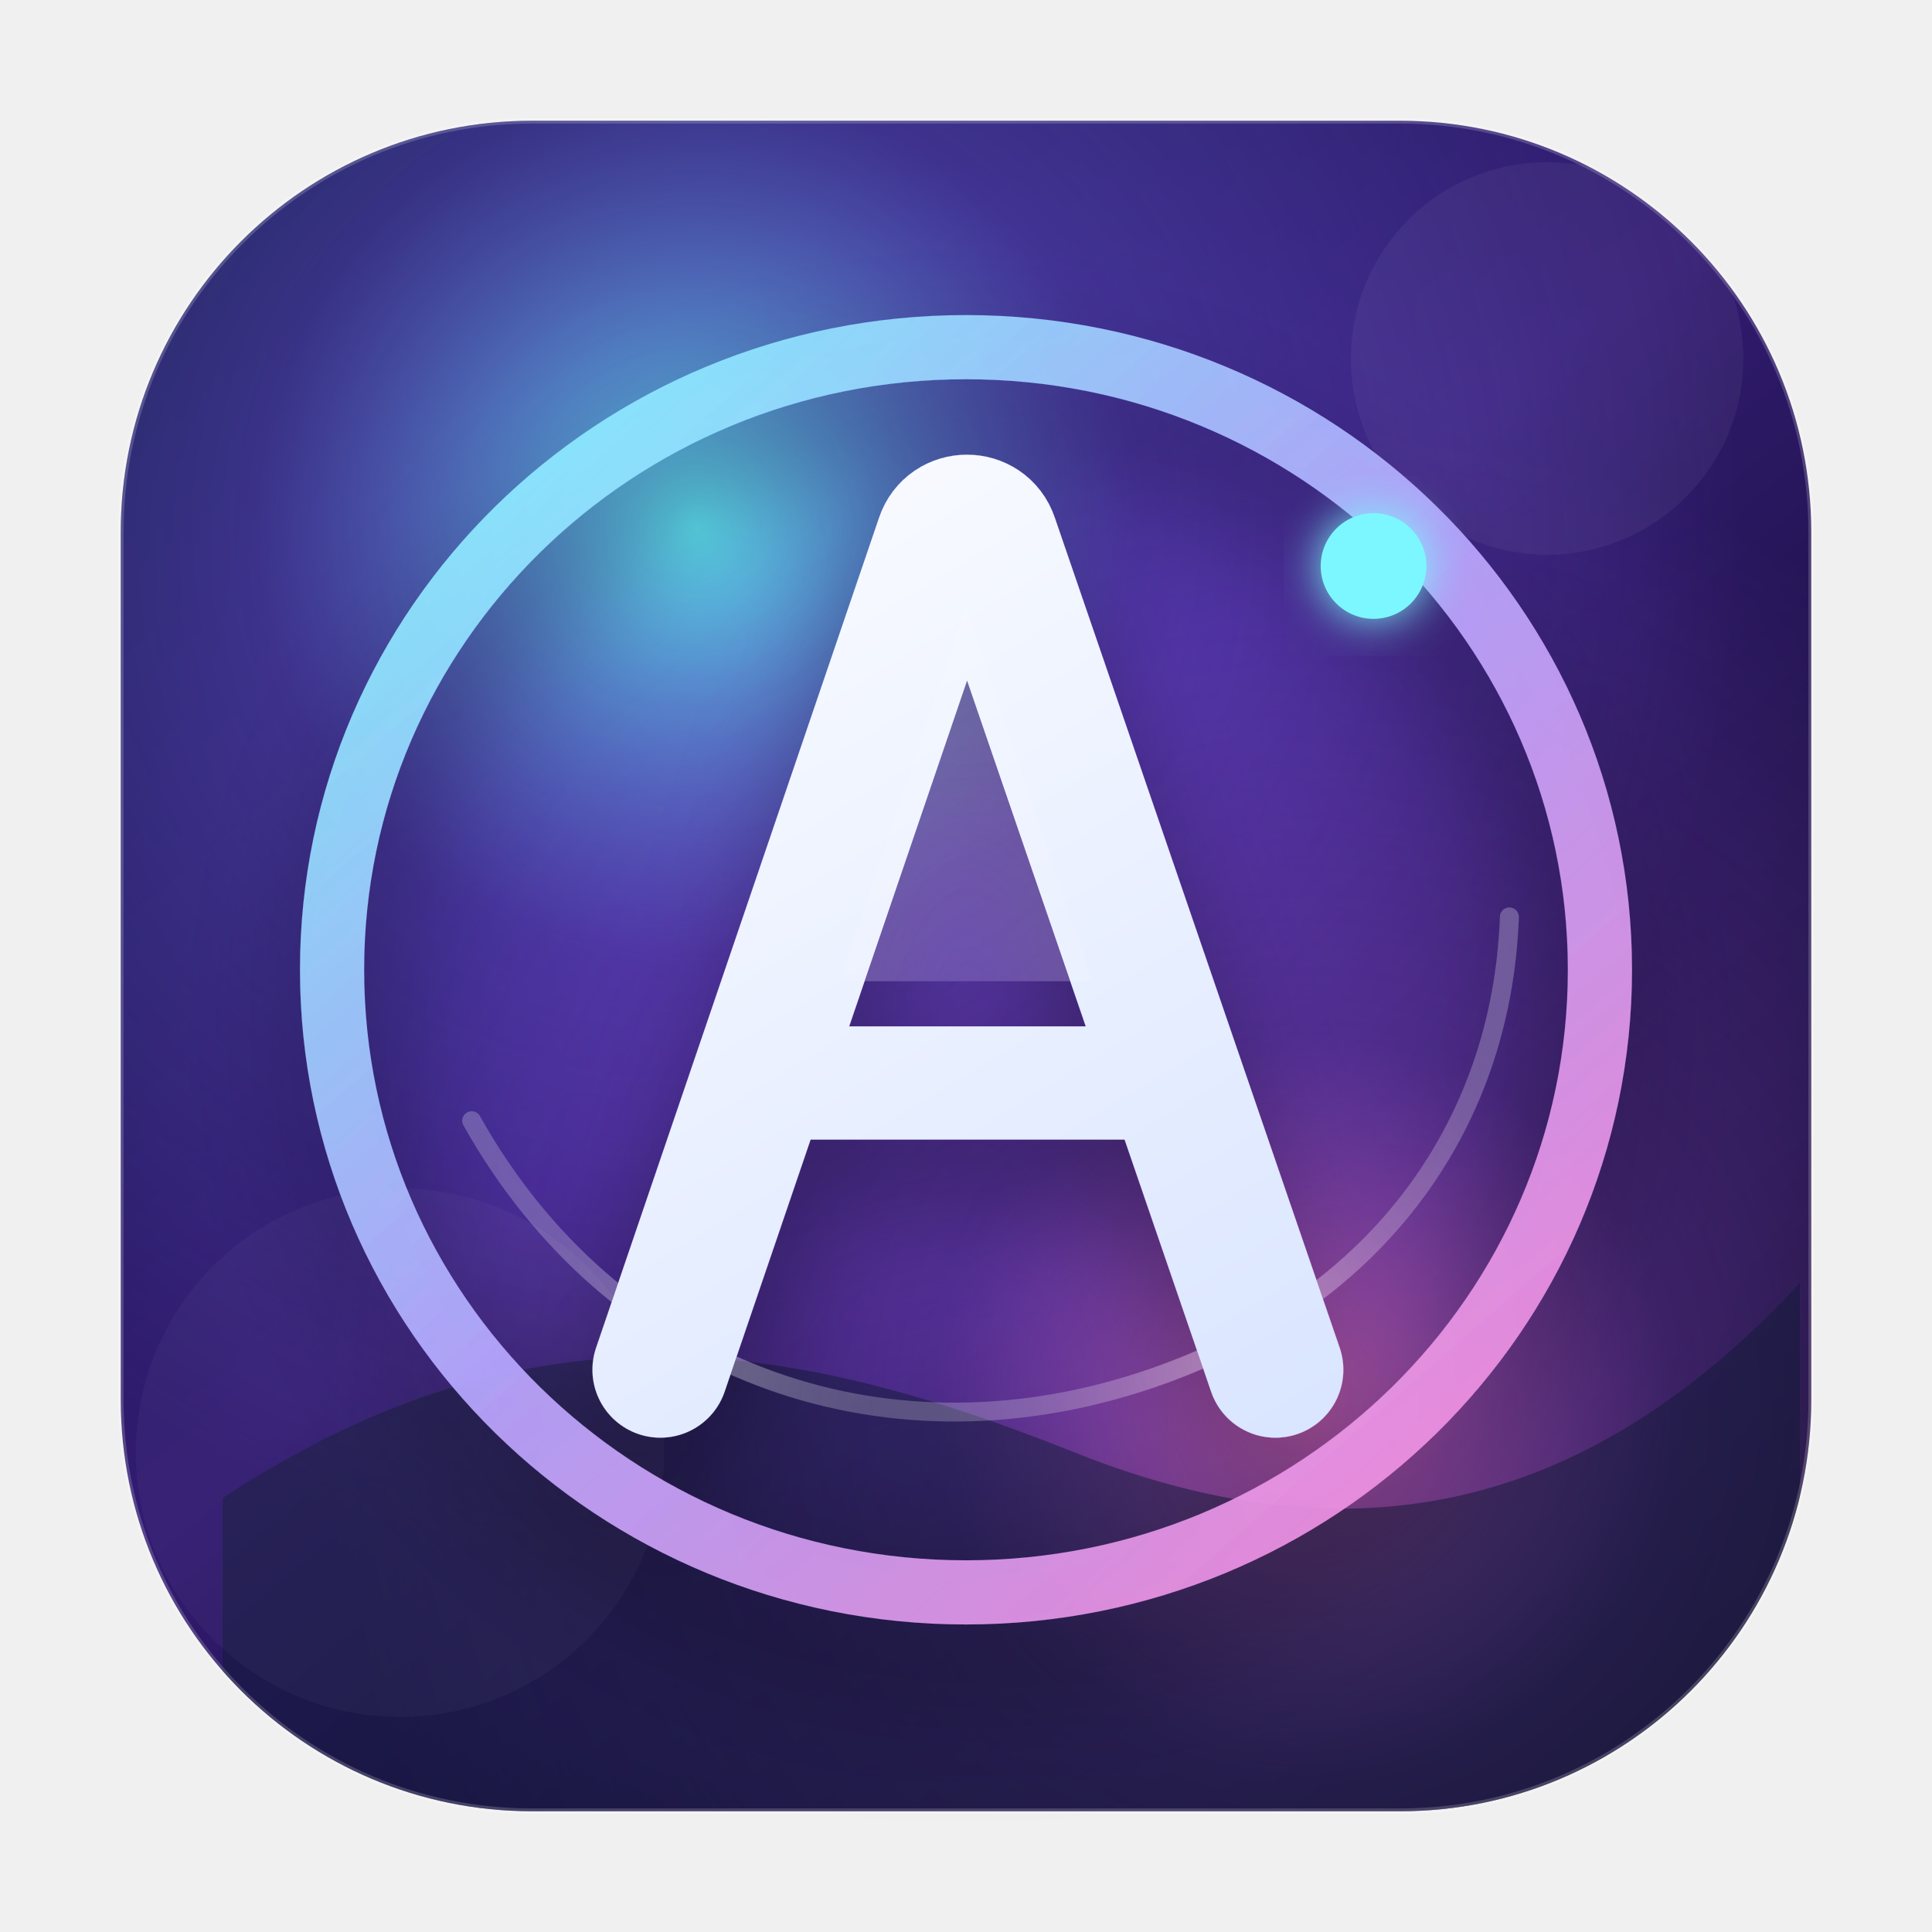
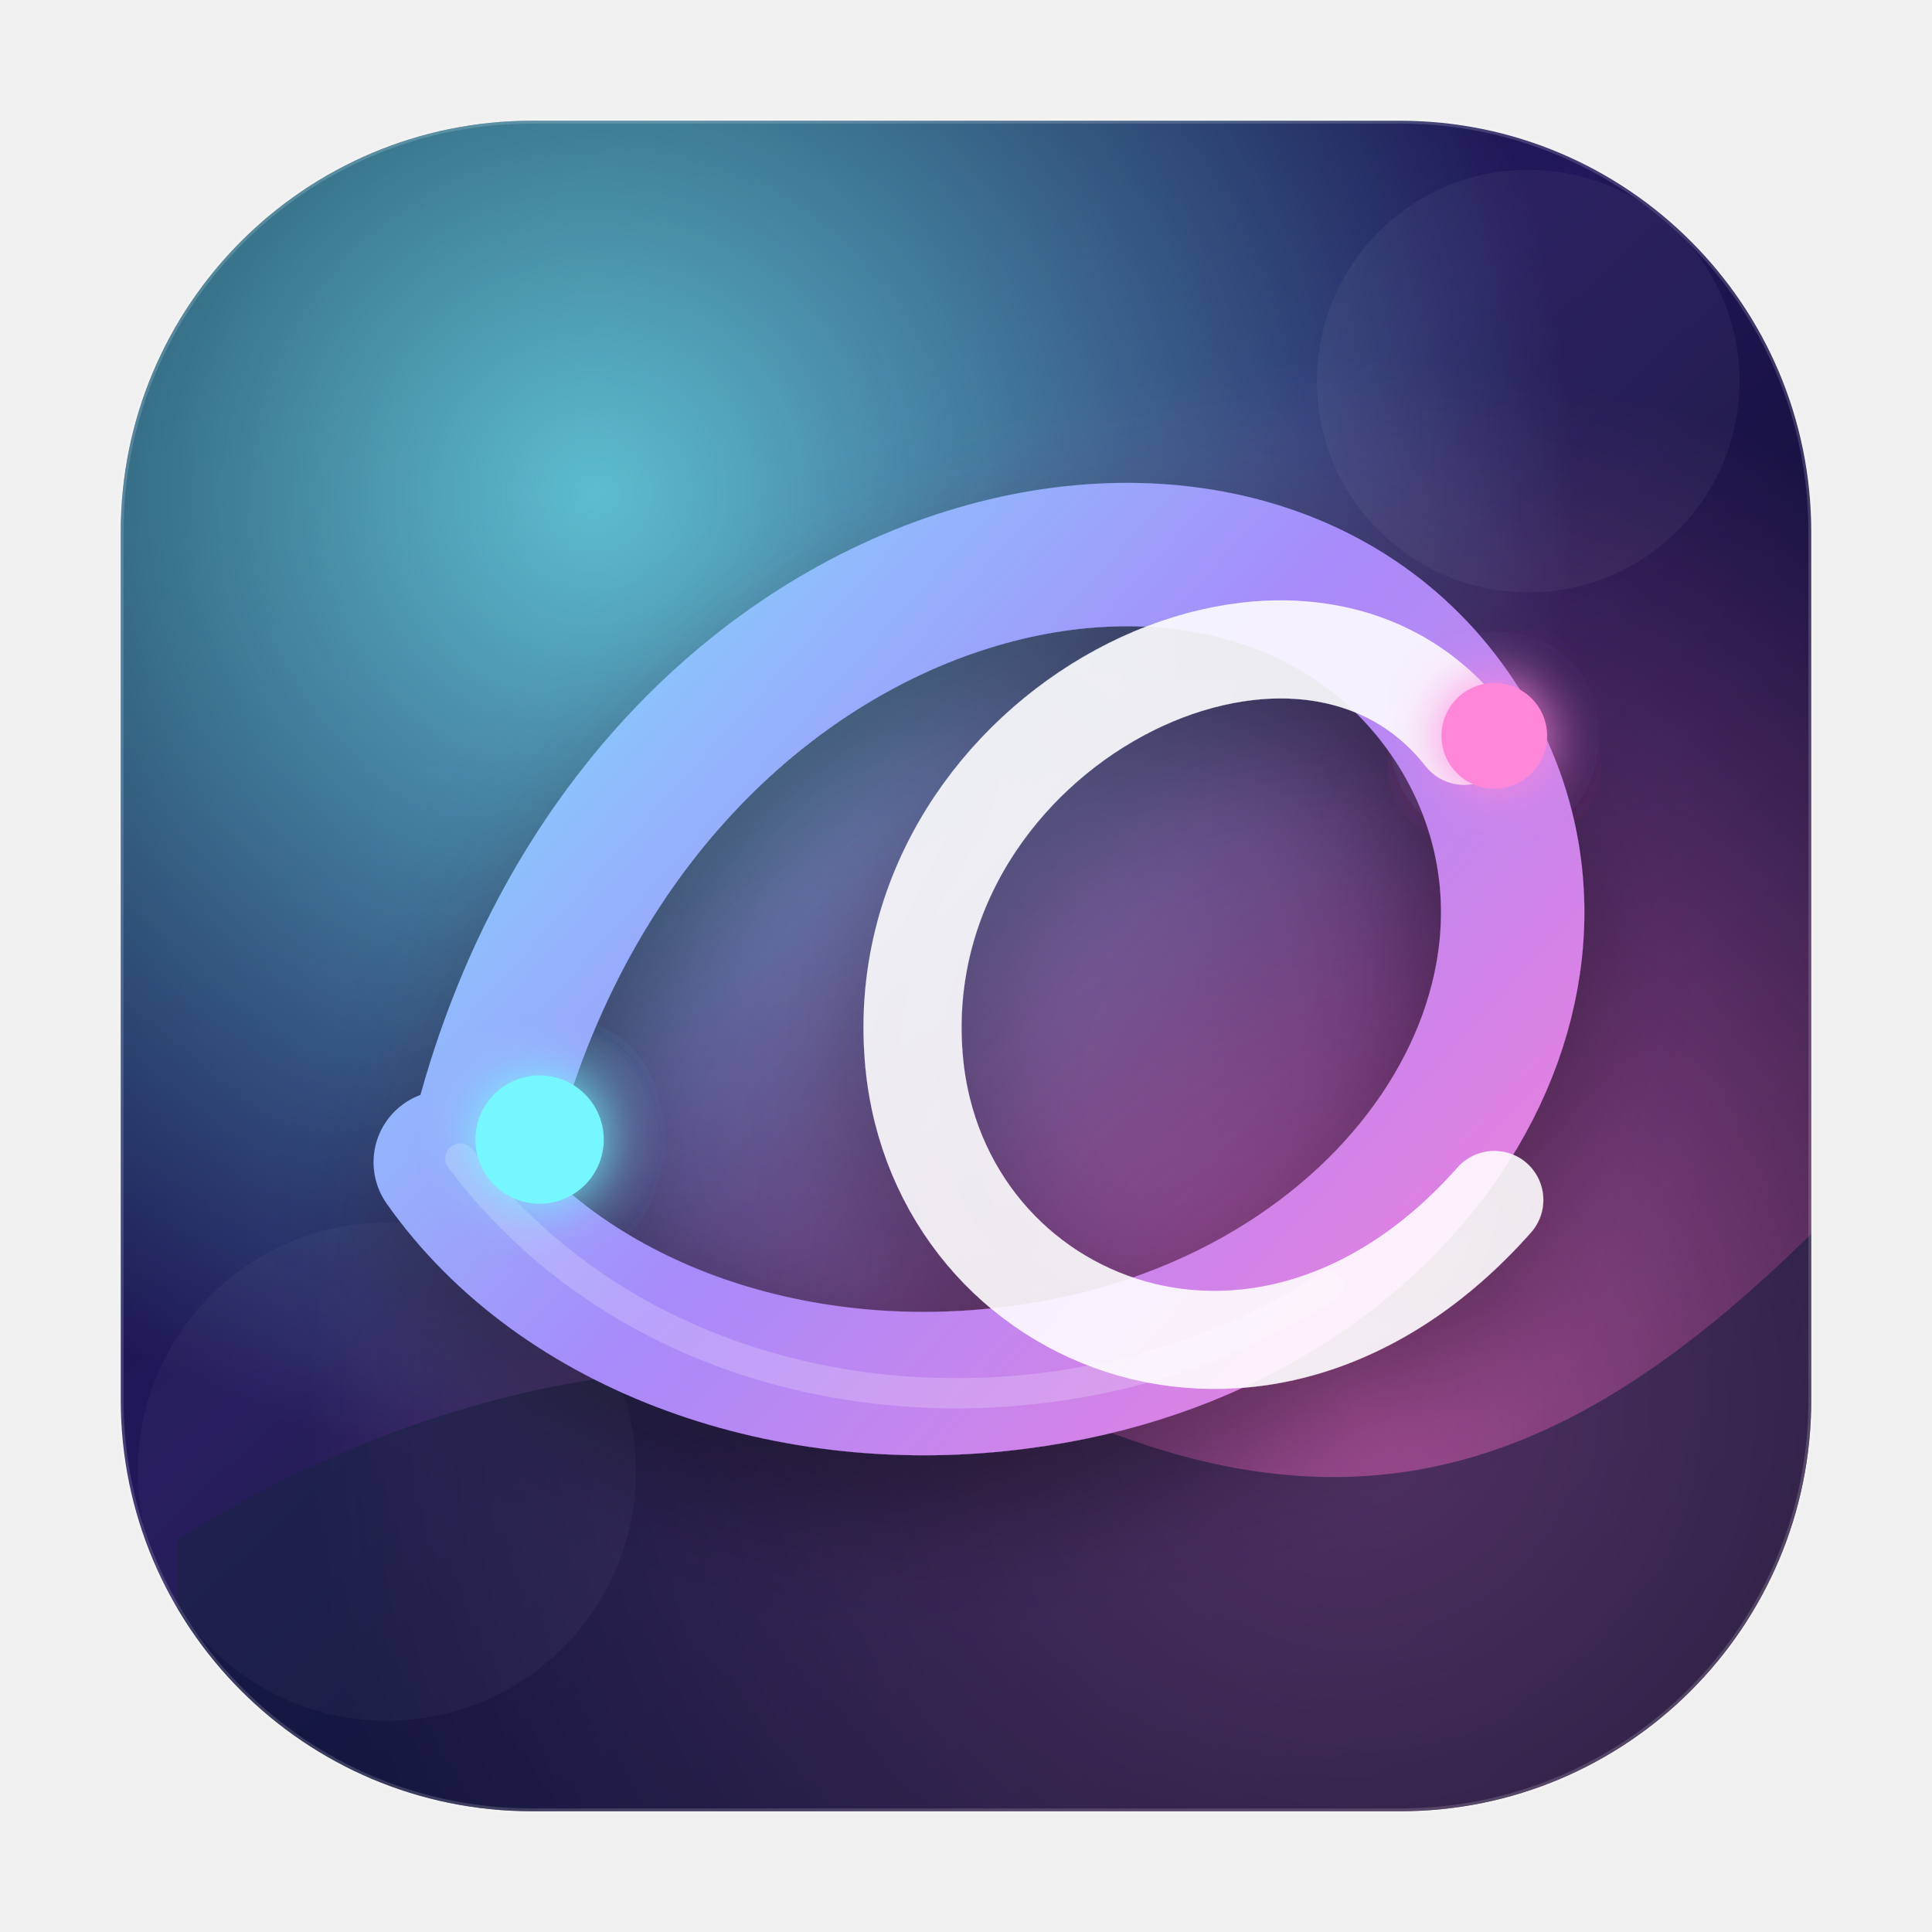
<svg xmlns="http://www.w3.org/2000/svg" viewBox="0 0 1024 1024" width="1024" height="1024">
  <defs>
-     <linearGradient id="bg" x1="160" y1="80" x2="880" y2="944" gradientUnits="userSpaceOnUse">
-       <stop offset="0" stop-color="#111a3f" />
-       <stop offset="0.45" stop-color="#321b72" />
-       <stop offset="1" stop-color="#050814" />
+     <linearGradient id="bg" x1="128" y1="96" x2="896" y2="928" gradientUnits="userSpaceOnUse">
+       <stop offset="0" stop-color="#0b1738" />
+       <stop offset="0.42" stop-color="#21175a" />
+       <stop offset="1" stop-color="#040713" />
    </linearGradient>
-     <radialGradient id="aura1" cx="34%" cy="24%" r="62%">
-       <stop offset="0" stop-color="#62f4ff" stop-opacity="0.88" />
-       <stop offset="0.42" stop-color="#7b61ff" stop-opacity="0.34" />
-       <stop offset="1" stop-color="#7b61ff" stop-opacity="0" />
+     <radialGradient id="cyan" cx="28%" cy="22%" r="58%">
+       <stop offset="0" stop-color="#76f7ff" stop-opacity="0.74" />
+       <stop offset="1" stop-color="#76f7ff" stop-opacity="0" />
    </radialGradient>
-     <radialGradient id="aura2" cx="70%" cy="76%" r="58%">
-       <stop offset="0" stop-color="#ff7adf" stop-opacity="0.72" />
-       <stop offset="0.38" stop-color="#a855f7" stop-opacity="0.28" />
-       <stop offset="1" stop-color="#a855f7" stop-opacity="0" />
+     <radialGradient id="pink" cx="73%" cy="76%" r="62%">
+       <stop offset="0" stop-color="#ff77d6" stop-opacity="0.62" />
+       <stop offset="1" stop-color="#ff77d6" stop-opacity="0" />
    </radialGradient>
-     <linearGradient id="stroke" x1="238" y1="188" x2="820" y2="856" gradientUnits="userSpaceOnUse">
-       <stop offset="0" stop-color="#84f7ff" />
-       <stop offset="0.48" stop-color="#b9a7ff" />
-       <stop offset="1" stop-color="#ff8bd8" />
+     <linearGradient id="aurora" x1="190" y1="210" x2="842" y2="800" gradientUnits="userSpaceOnUse">
+       <stop offset="0" stop-color="#73f7ff" />
+       <stop offset="0.5" stop-color="#a78bfa" />
+       <stop offset="1" stop-color="#ff7bd5" />
    </linearGradient>
-     <linearGradient id="whiteGlass" x1="314" y1="188" x2="690" y2="814" gradientUnits="userSpaceOnUse">
+     <linearGradient id="silver" x1="240" y1="186" x2="770" y2="840" gradientUnits="userSpaceOnUse">
      <stop offset="0" stop-color="#ffffff" />
-       <stop offset="1" stop-color="#d7e3ff" />
+       <stop offset="1" stop-color="#bfd0ff" />
    </linearGradient>
-     <filter id="softShadow" x="-20%" y="-20%" width="140%" height="140%">
-       <feDropShadow dx="0" dy="32" stdDeviation="34" flood-color="#000000" flood-opacity="0.38" />
+     <filter id="shadow" x="-30%" y="-30%" width="160%" height="160%">
+       <feDropShadow dx="0" dy="30" stdDeviation="32" flood-color="#000" flood-opacity="0.36" />
    </filter>
-     <filter id="glow" x="-35%" y="-35%" width="170%" height="170%">
-       <feGaussianBlur stdDeviation="12" result="blur" />
+     <filter id="glow" x="-50%" y="-50%" width="200%" height="200%">
+       <feGaussianBlur stdDeviation="14" result="b" />
      <feMerge>
-         <feMergeNode in="blur" />
+         <feMergeNode in="b" />
        <feMergeNode in="SourceGraphic" />
      </feMerge>
    </filter>
-     <clipPath id="clipRound">
+     <clipPath id="round">
      <rect x="64" y="64" width="896" height="896" rx="218" />
    </clipPath>
  </defs>
-   <g clip-path="url(#clipRound)">
+   <g clip-path="url(#round)">
    <rect x="64" y="64" width="896" height="896" rx="218" fill="url(#bg)" />
-     <rect x="64" y="64" width="896" height="896" rx="218" fill="url(#aura1)" />
-     <rect x="64" y="64" width="896" height="896" rx="218" fill="url(#aura2)" />
-     <path d="M118 794C282 686 420 710 570 770C728 833 850 792 954 680V960H118Z" fill="#101936" opacity="0.5" />
-     <circle cx="820" cy="190" r="104" fill="#ffffff" opacity="0.05" />
-     <circle cx="212" cy="770" r="140" fill="#ffffff" opacity="0.035" />
+     <rect x="64" y="64" width="896" height="896" rx="218" fill="url(#cyan)" />
+     <rect x="64" y="64" width="896" height="896" rx="218" fill="url(#pink)" />
+     <path d="M94 816C258 714 426 700 596 762C746 816 852 760 960 654V960H94Z" fill="#121b3c" opacity="0.56" />
+     <circle cx="810" cy="202" r="112" fill="#fff" opacity="0.045" />
+     <circle cx="205" cy="780" r="132" fill="#fff" opacity="0.035" />
  </g>
-   <rect x="64" y="64" width="896" height="896" rx="218" fill="none" stroke="#ffffff" stroke-opacity="0.18" stroke-width="3" />
-   <g filter="url(#softShadow)">
-     <path d="M512 184C326 184 176 332 176 514C176 696 326 844 512 844C698 844 848 696 848 514C848 332 698 184 512 184Z" fill="none" stroke="url(#stroke)" stroke-width="34" opacity="0.92" />
-     <path d="M250 594C324 726 466 778 606 732C728 692 796 598 800 486" fill="none" stroke="#ffffff" stroke-width="10" stroke-opacity="0.22" stroke-linecap="round" />
-     <path d="M350 726L500 286C504 274 521 274 525 286L676 726" fill="none" stroke="url(#whiteGlass)" stroke-width="72" stroke-linecap="round" stroke-linejoin="round" />
-     <path d="M418 574H606" fill="none" stroke="url(#whiteGlass)" stroke-width="60" stroke-linecap="round" />
-     <path d="M512 322L445 520H579Z" fill="#ffffff" opacity="0.10" />
+   <rect x="64" y="64" width="896" height="896" rx="218" fill="none" stroke="#fff" stroke-opacity="0.16" stroke-width="3" />
+   <g filter="url(#shadow)">
+     <path d="M254 612C330 286 668 208 776 390C856 526 742 704 540 730C420 746 298 704 236 616" fill="none" stroke="url(#aurora)" stroke-width="76" stroke-linecap="round" />
+     <path d="M776 390C688 278 474 386 484 556C492 700 668 776 792 636" fill="none" stroke="#ffffff" stroke-opacity="0.88" stroke-width="52" stroke-linecap="round" />
+     <path d="M244 614C352 758 564 772 704 682" fill="none" stroke="#ffffff" stroke-opacity="0.20" stroke-width="16" stroke-linecap="round" />
+     <circle cx="286" cy="604" r="34" fill="#76f7ff" filter="url(#glow)" />
+     <circle cx="792" cy="390" r="28" fill="#ff87da" filter="url(#glow)" />
  </g>
-   <circle cx="728" cy="300" r="28" fill="#7df7ff" filter="url(#glow)" />
</svg>
